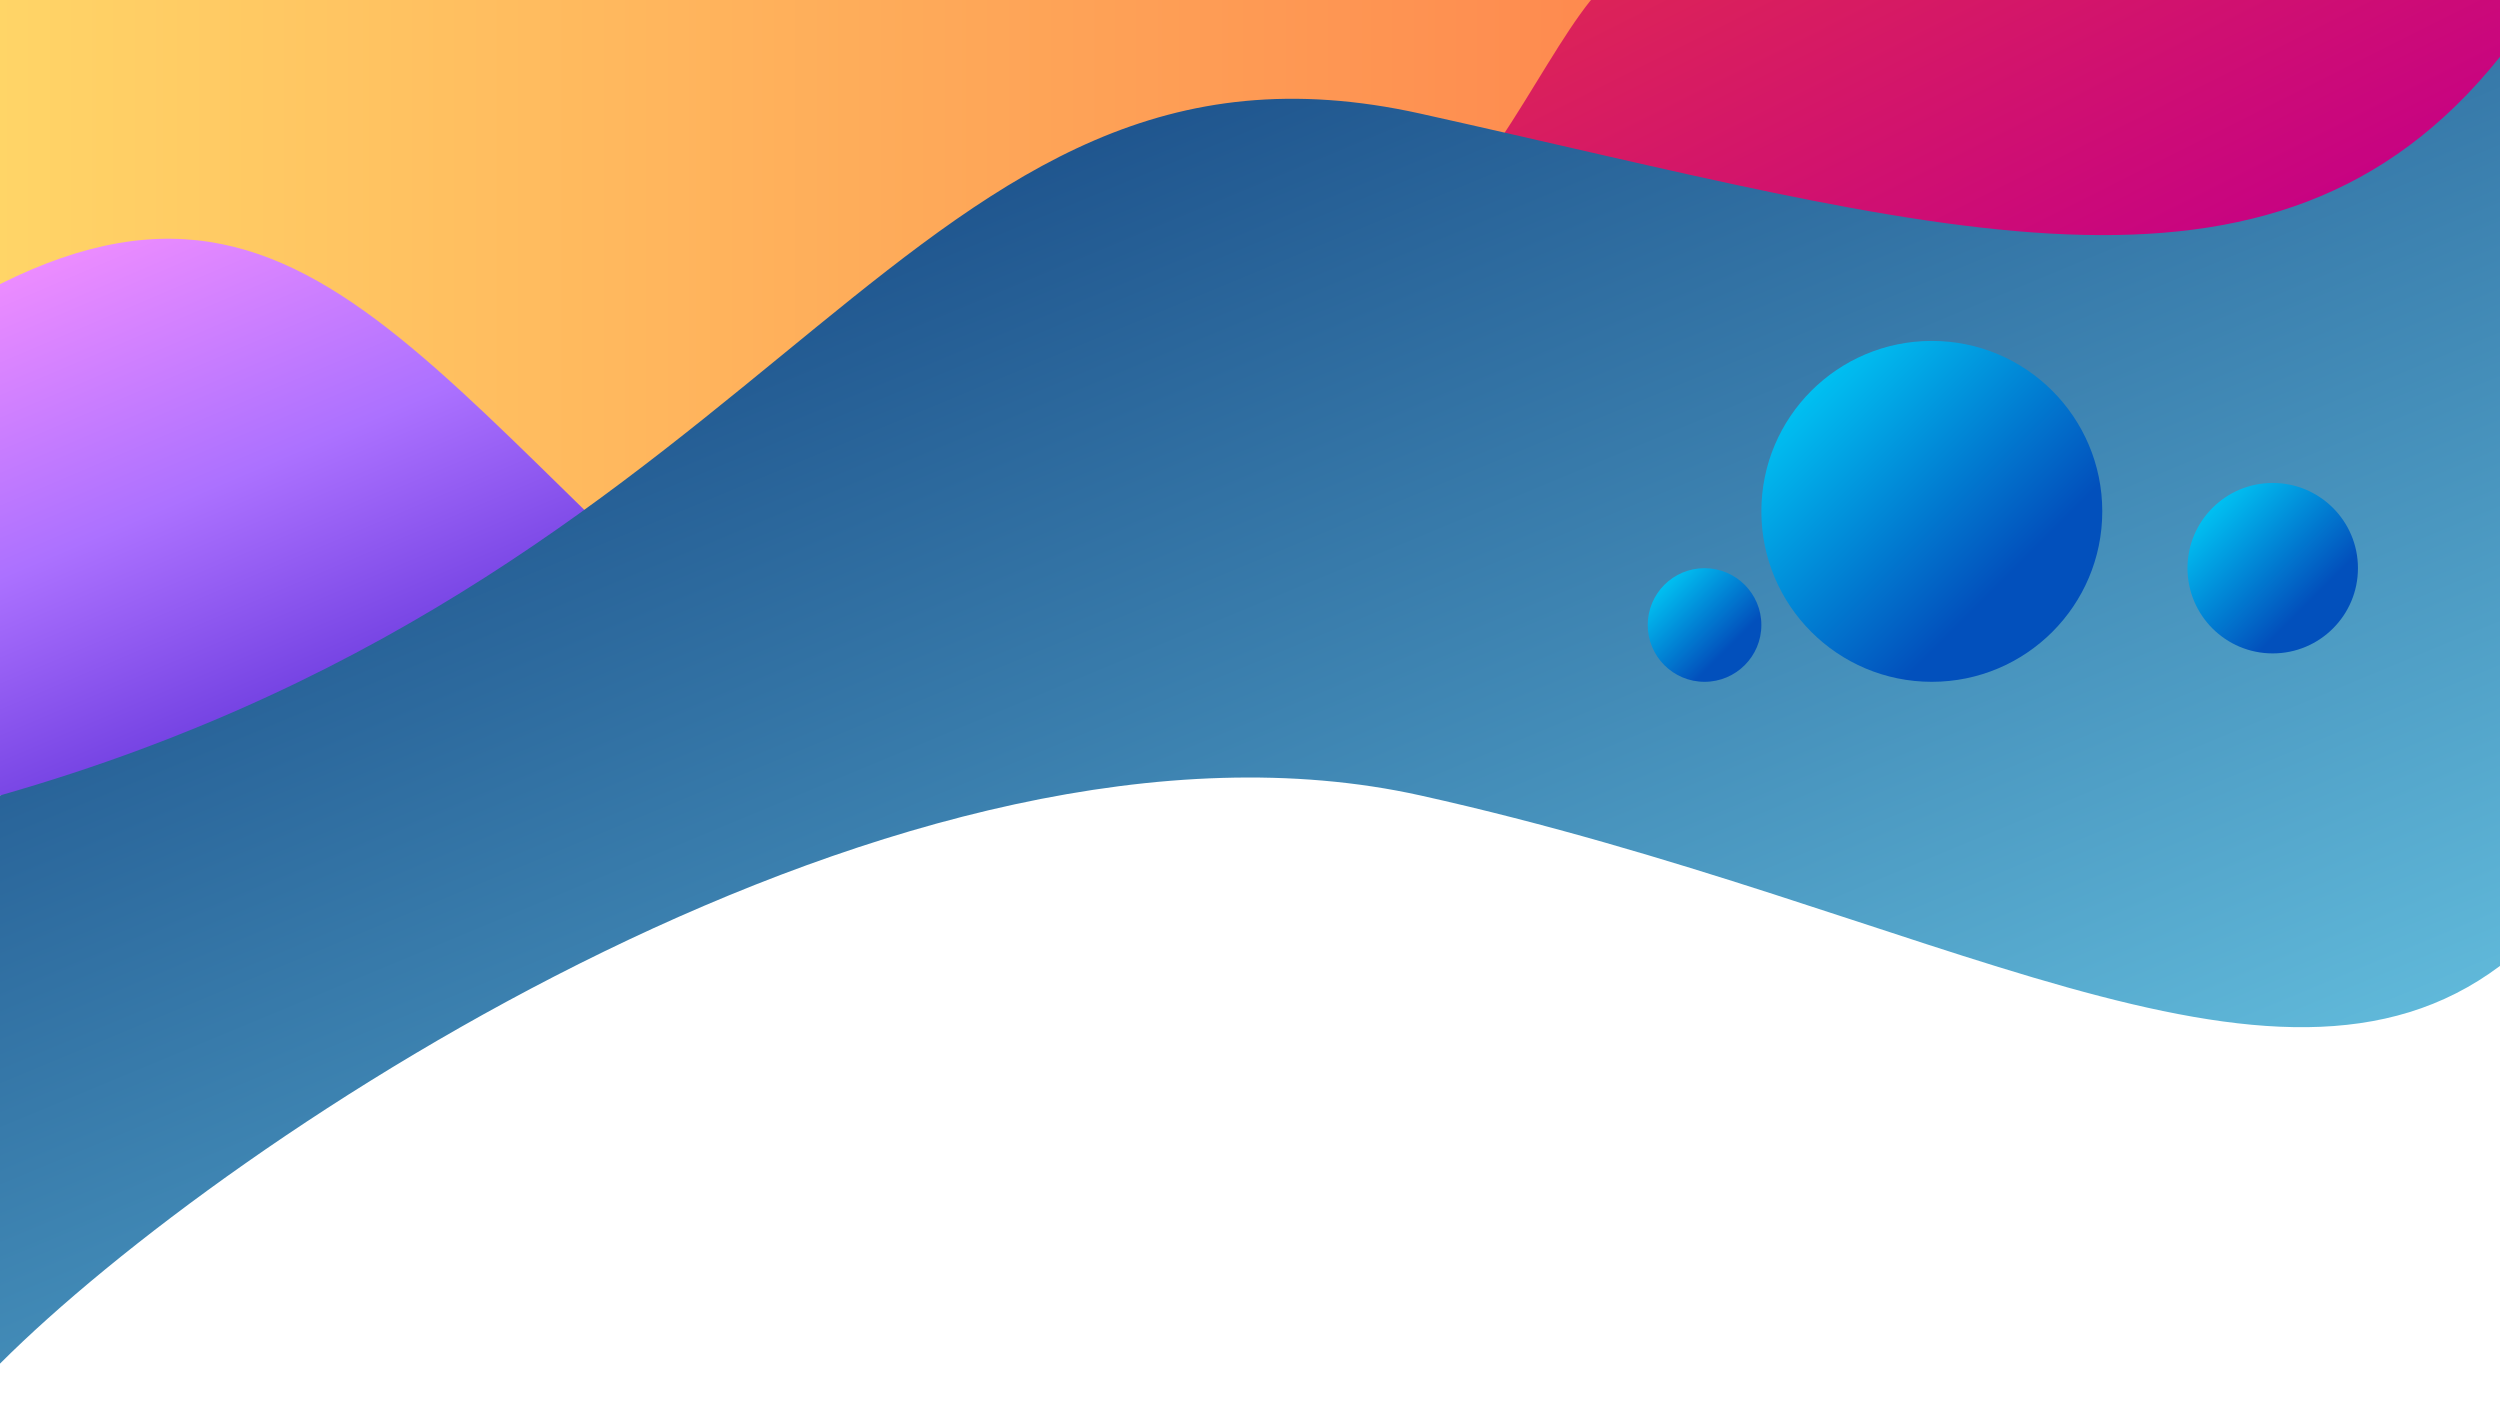
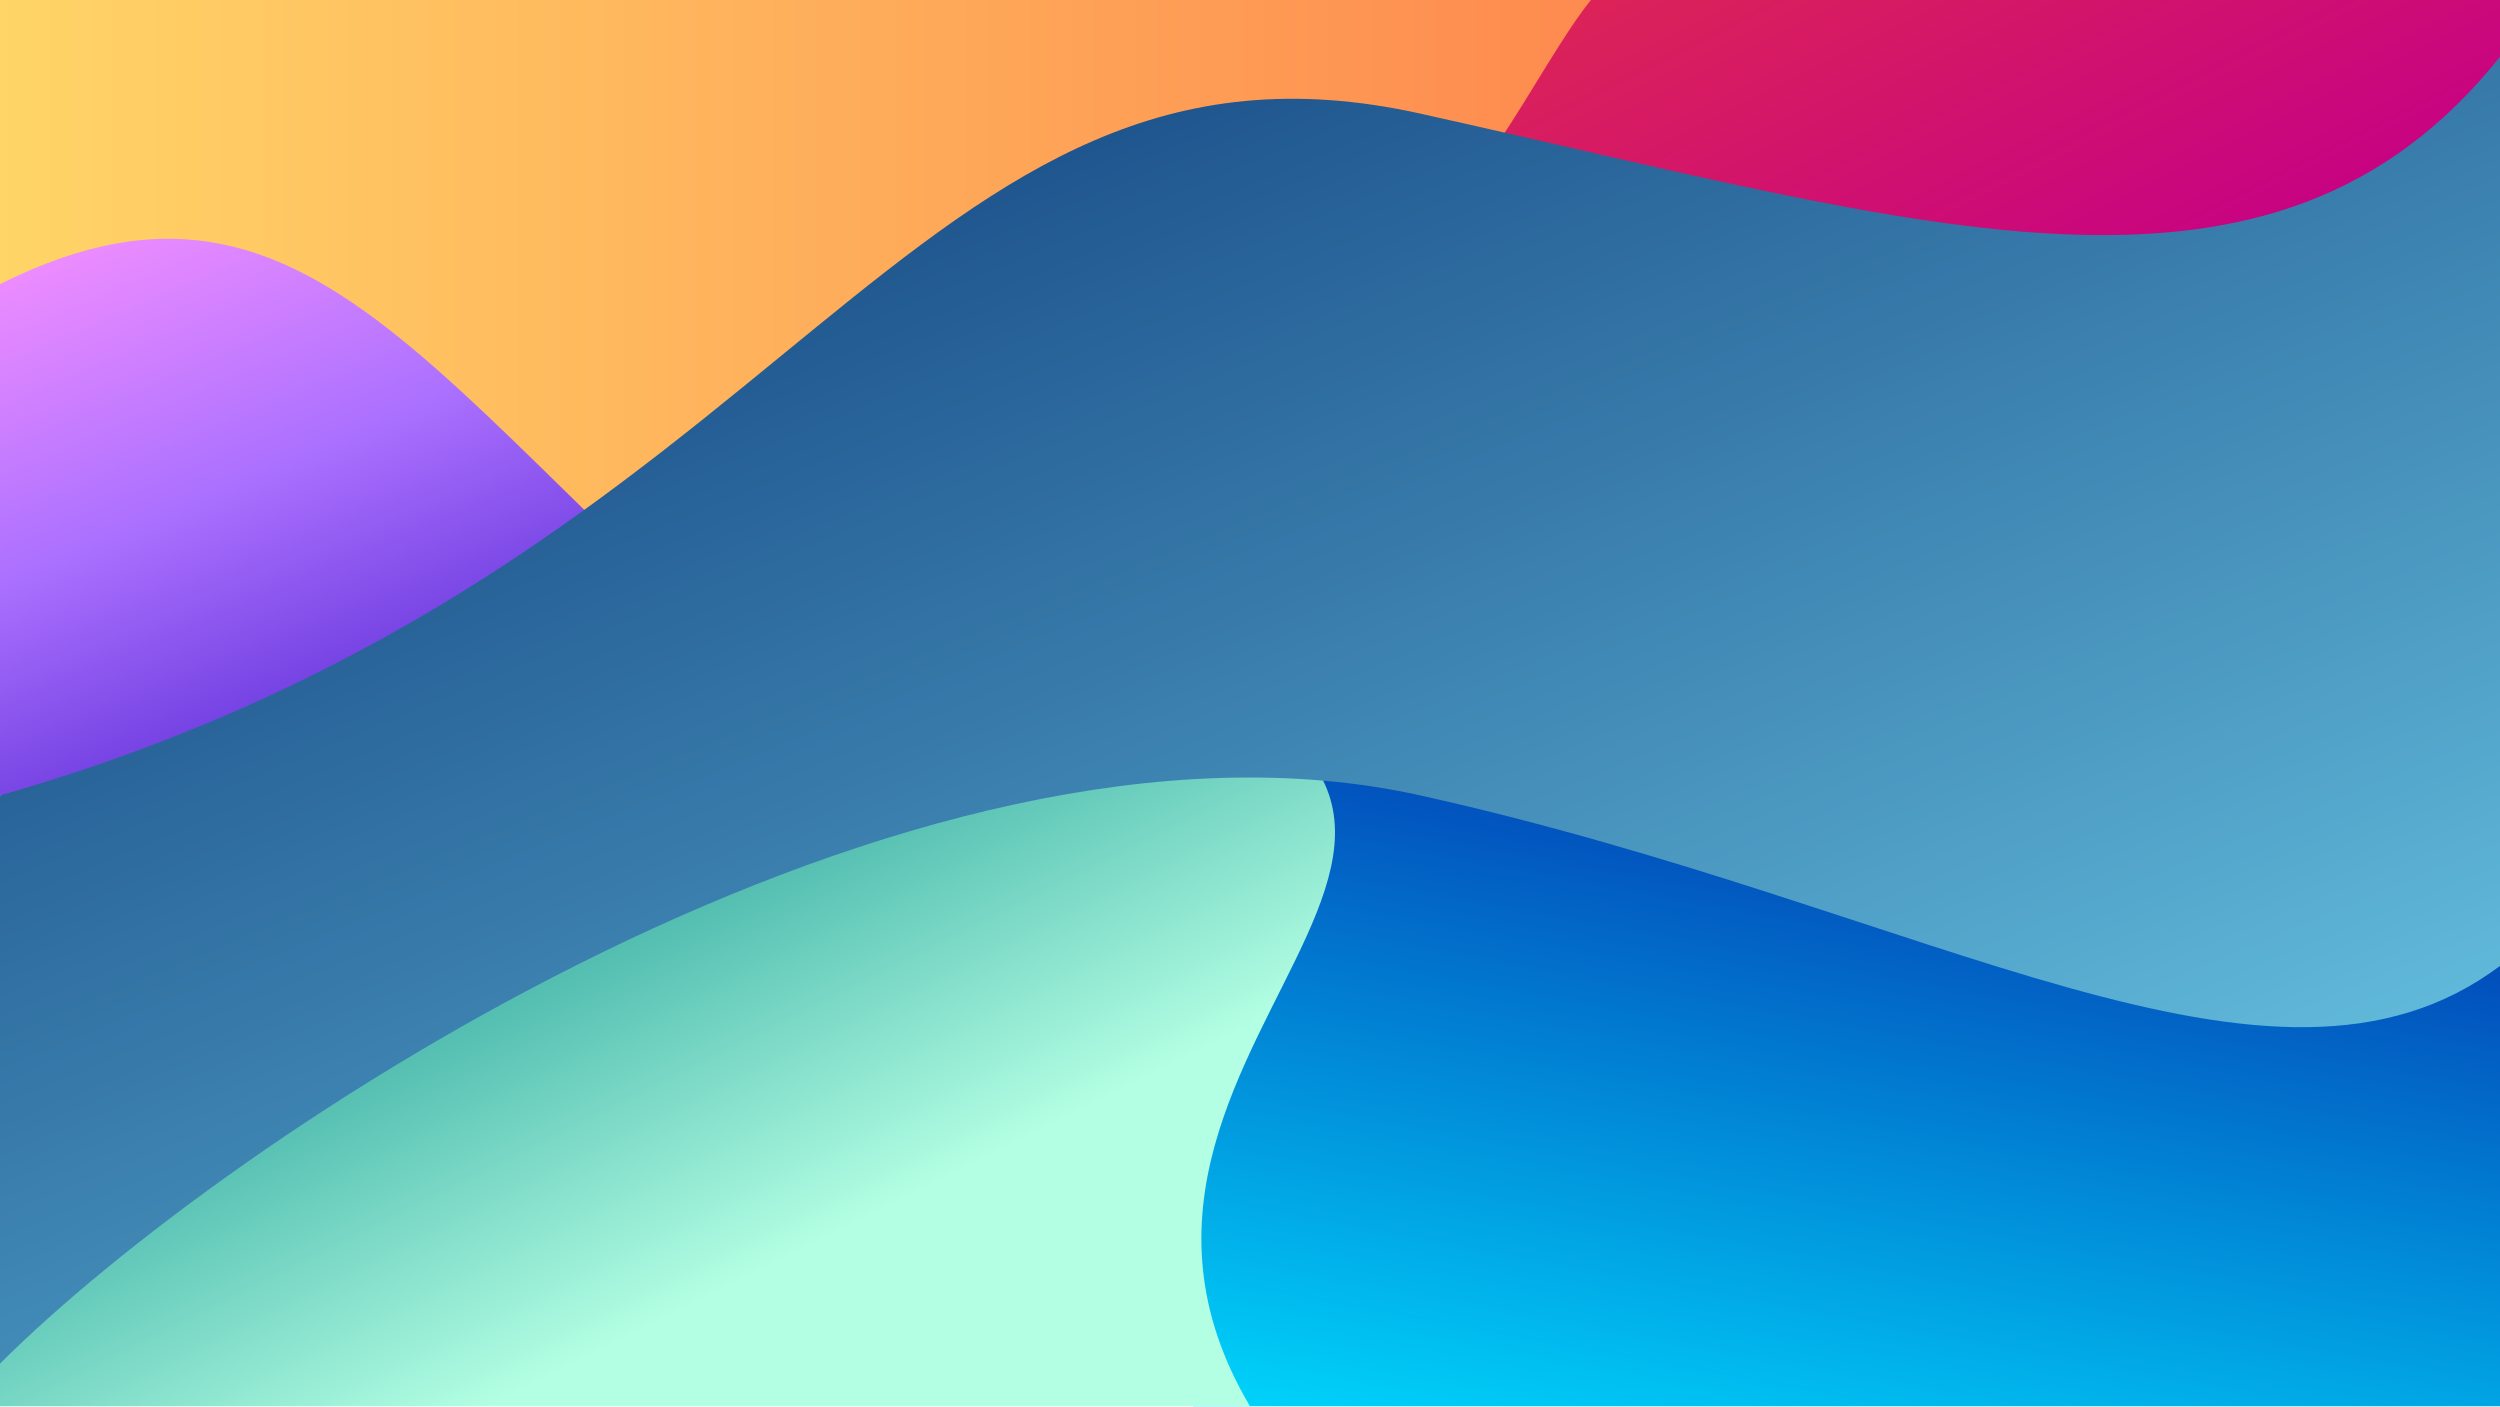
- <svg xmlns="http://www.w3.org/2000/svg" viewBox="0 0 4400 2475" width="100%" height="100%">
+ <svg xmlns="http://www.w3.org/2000/svg" viewBox="0 0 4400 2475" width="100%">
  <defs>
    <linearGradient id="g1" x1="0%" x2="100%" y1="0%" y2="0%">
      <stop offset="0%" stop-color="#FFD567" />
      <stop offset="100%" stop-color="#FE8A4F" />
    </linearGradient>
    <linearGradient id="g2" x1="0%" x2="100%" y1="0%" y2="0%" gradientTransform="rotate(55)">
      <stop offset="0%" stop-color="#F690FF" />
      <stop offset="50%" stop-color="#AC71FF" />
      <stop offset="85%" stop-color="#7543E3" />
    </linearGradient>
    <linearGradient id="g3" x1="0%" x2="100%" y1="0%" y2="50%">
      <stop offset="0%" stop-color="#E02950" />
      <stop offset="100%" stop-color="#C60184" />
    </linearGradient>
    <linearGradient id="g4" x1="0%" x2="100%" y1="0%" y2="125%">
      <stop offset="0%" stop-color="#073072" />
      <stop offset="100%" stop-color="#80EAFF" />
    </linearGradient>
    <linearGradient id="g5" gradientTransform="rotate(45)">
      <stop offset="0%" stop-color="#00DDFF" />
      <stop offset="100%" stop-color="#0250BC" />
    </linearGradient>
+     <linearGradient id="g6" x1="0%" x2="0%" y1="0%" y2="100%" gradientTransform="rotate(-40)">
+       <stop offset="30%" stop-color="#068989" />
+       <stop offset="100%" stop-color="#B3FFE3" />
+     </linearGradient>
+     <linearGradient id="g7" x1="0%" x2="0%" y1="0%" y2="100%" gradientTransform="rotate(20)">
+       <stop offset="0%" stop-color="#0250BC" />
+       <stop offset="100%" stop-color="#00DDFF" />
+     </linearGradient>
+     <linearGradient id="g8" x1="0%" x2="100%" y1="0%" y2="100%">
+       <stop offset="0%" stop-color="#FFD567" />
+       <stop offset="100%" stop-color="#FE8A4F" />
+     </linearGradient>
+     <linearGradient id="g9" x1="0%" x2="100%" y1="0%" y2="100%">
+       <stop offset="0%" stop-color="#B3FFE3" />
+       <stop offset="100%" stop-color="#068989" />
+     </linearGradient>
  </defs>
  <path d="M 0 0              L 2800 0              L 2800 1100              L 0 1100              Z" fill="url(#g1)" />
  <path d="M 0 500              C 600 200 800 800 1600 1400              L 0 1400              Z" fill="url(#g2)" />
  <path d="M 2400 500              C 2600 375 2700 125 2800 0              L 4400 0              L 4400 500              Z" fill="url(#g3)" />
+   <path d="M 2100 2475              L 2100 1300              L 4400 1300              L 4400 2475              Z" fill="url(#g7)" />
+   <path d="M 0 2475              L 2200 2475              C 1800 1800 3000 1400 1800 1100              L 0 2300              Z" fill="url(#g6)" />
  <path d="M 0 1400              C 1400 1000 1600 0 2500 200              C 3400 400 4000 600 4400 100              L 4400 1700              C 4000 2000 3400 1600 2500 1400              C 1600 1200 400 2000 0 2400              Z" fill="url(#g4)" />
-   <circle r="300" cx="3400" cy="900" fill="url(#g5)" />
-   <circle r="150" cx="4000" cy="1000" fill="url(#g5)" />
-   <circle r="100" cx="3000" cy="1100" fill="url(#g5)" />
</svg>
